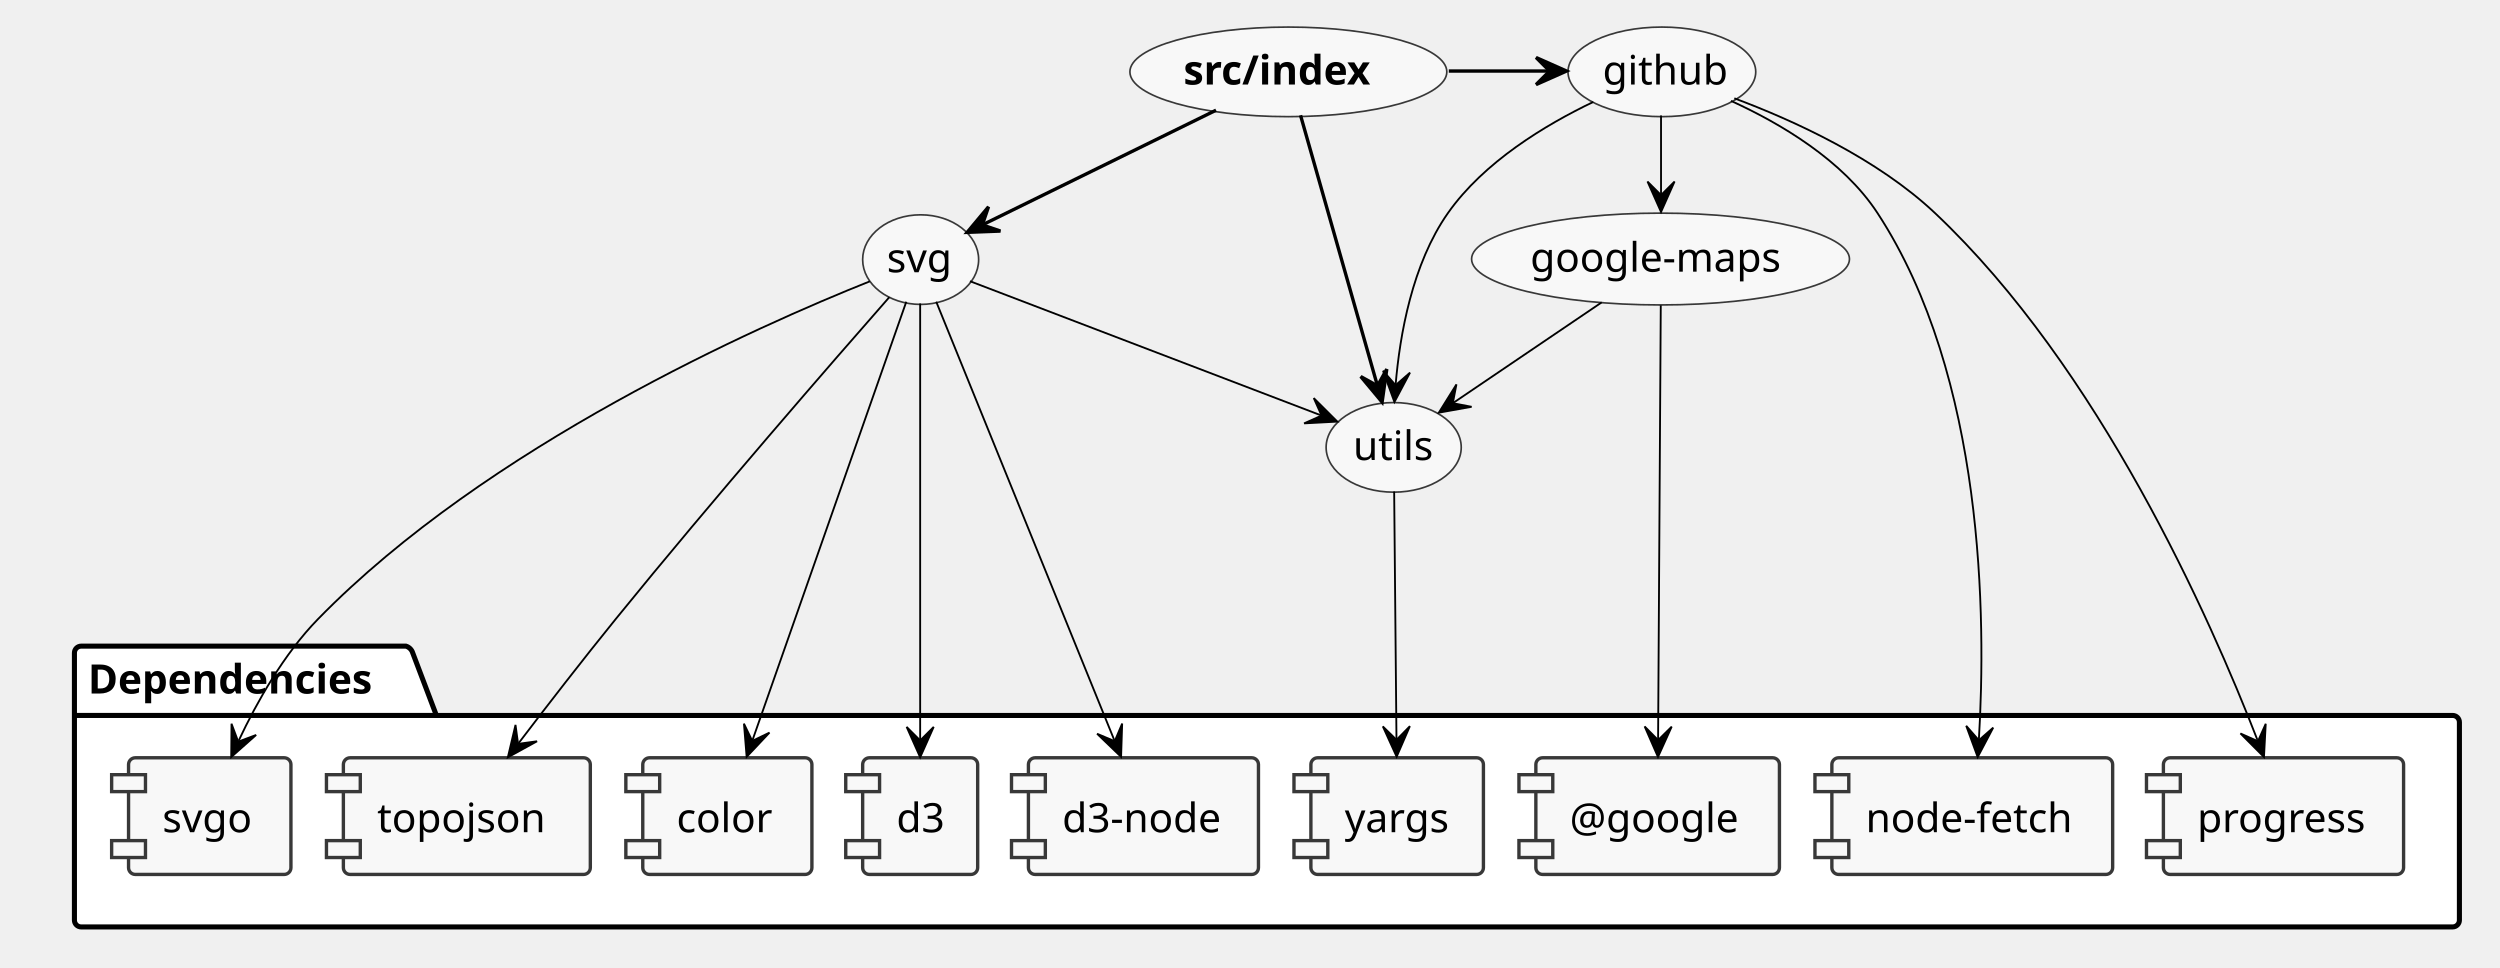
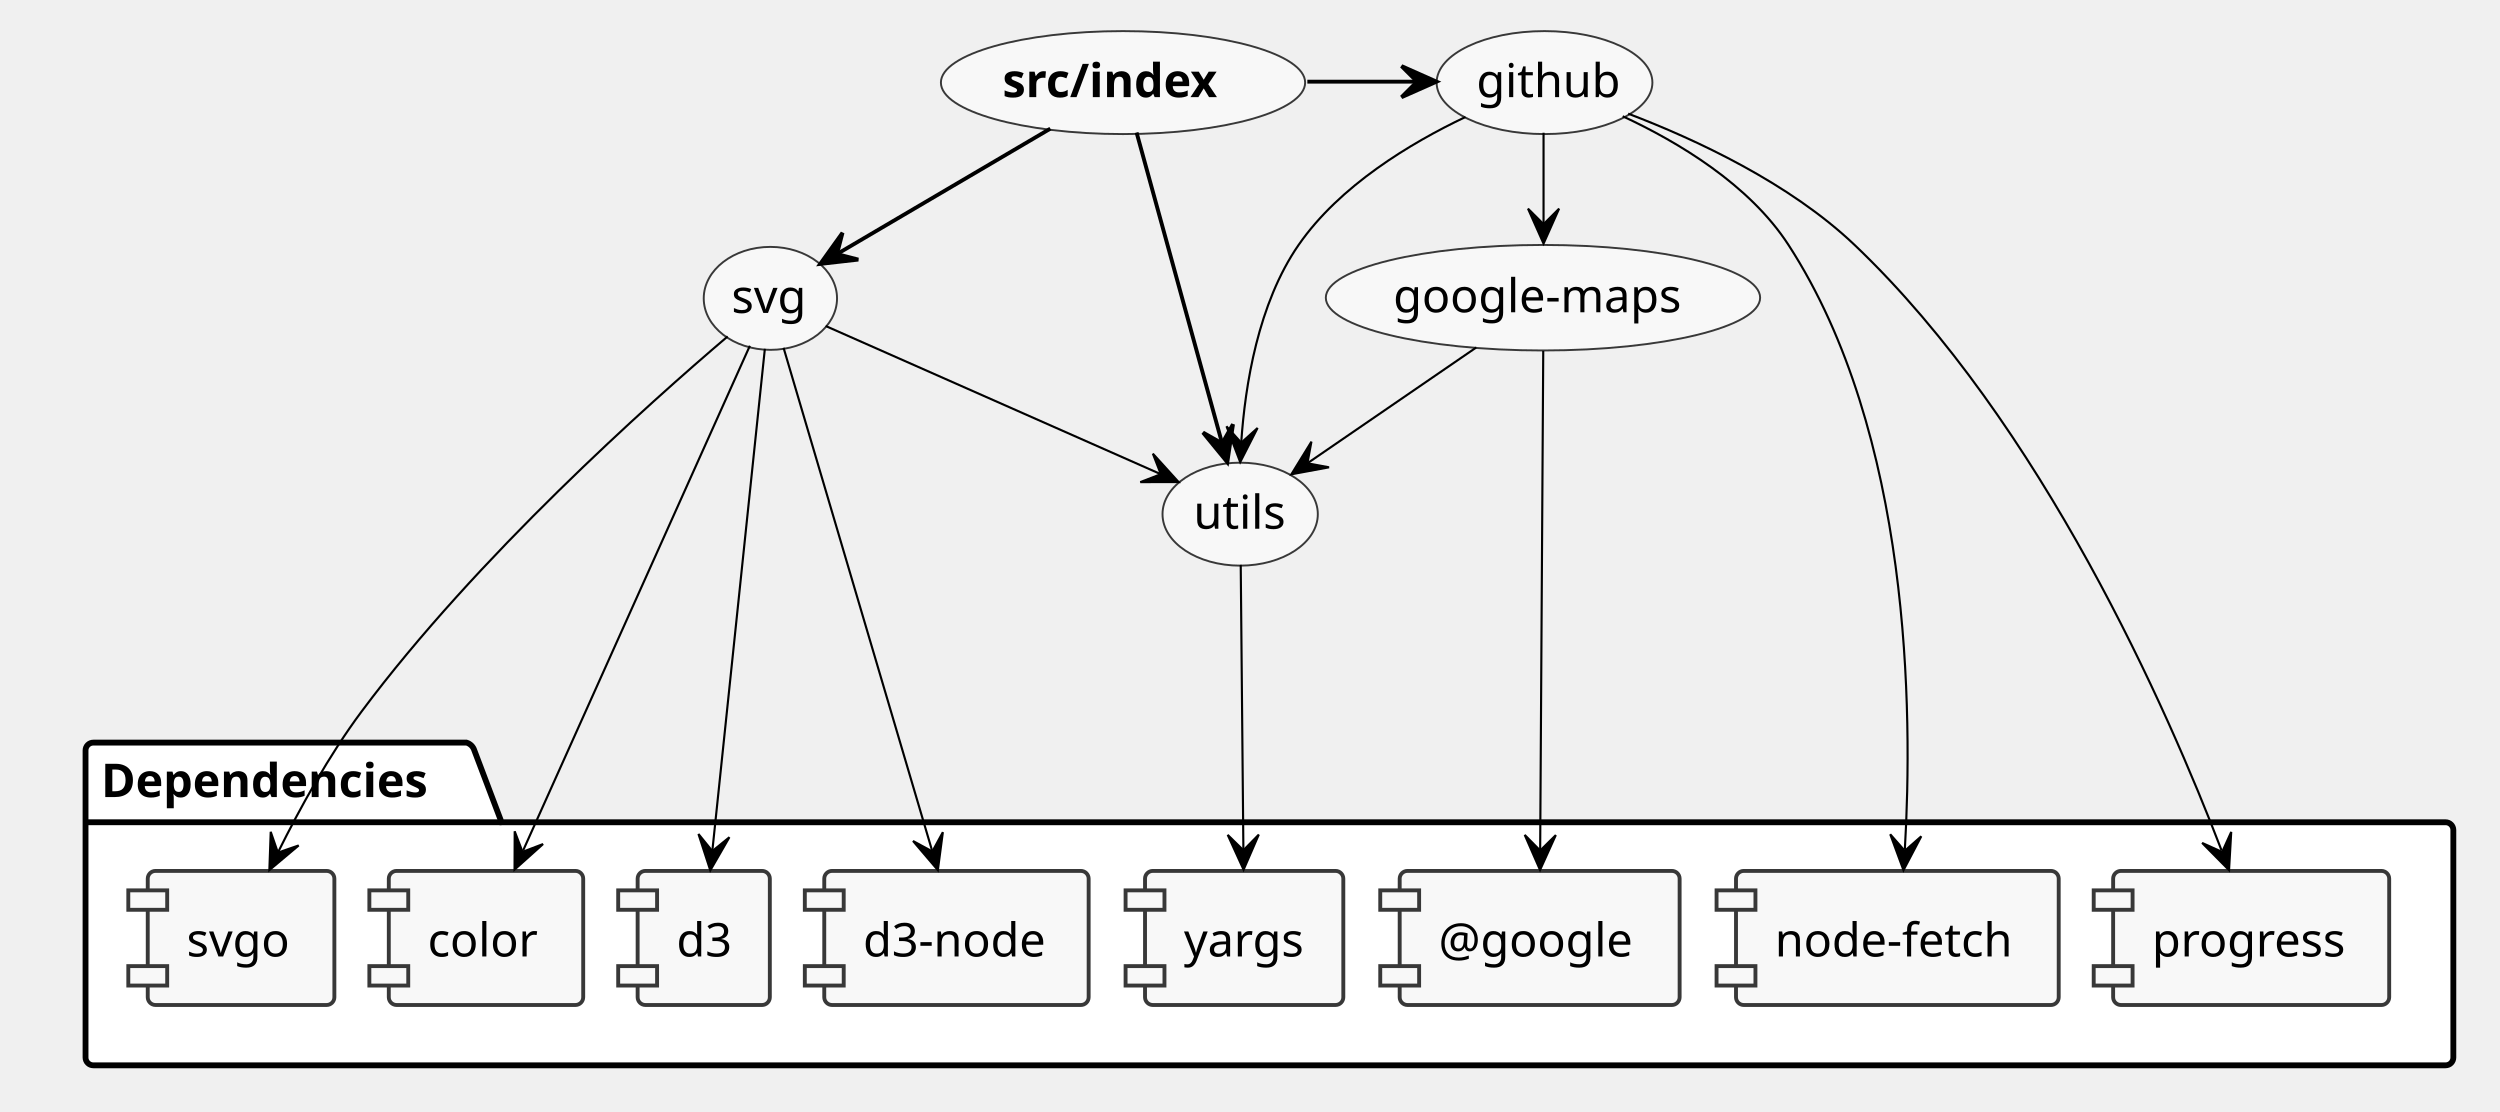
- <svg xmlns="http://www.w3.org/2000/svg" contentScriptType="application/ecmascript" contentStyleType="text/css" height="286px" preserveAspectRatio="none" style="width:739px;height:286px;" version="1.1" viewBox="0 0 739 286" width="739px" zoomAndPan="magnify">
+ <svg xmlns="http://www.w3.org/2000/svg" contentScriptType="application/ecmascript" contentStyleType="text/css" height="286px" preserveAspectRatio="none" style="width:643px;height:286px;" version="1.1" viewBox="0 0 643 286" width="643px" zoomAndPan="magnify">
  <defs />
  <g>
-     <path d="M24,191 L120,191 A3,3 0 0 1 122,193 L129,211.484 L725,211.484 A2,2 0 0 1 727,213.484 L727,272 A2,2 0 0 1 725,274 L24,274 A2,2 0 0 1 22,272 L22,193 A2,2 0 0 1 24,191 " fill="#FFFFFF" style="stroke: #000000; stroke-width: 1.5;" />
+     <path d="M24,191 L120,191 A3,3 0 0 1 122,193 L129,211.484 L629,211.484 A2,2 0 0 1 631,213.484 L631,272 A2,2 0 0 1 629,274 L24,274 A2,2 0 0 1 22,272 L22,193 A2,2 0 0 1 24,191 " fill="#FFFFFF" style="stroke: #000000; stroke-width: 1.5;" />
    <line style="stroke: #000000; stroke-width: 1.5;" x1="22" x2="129" y1="211.484" y2="211.484" />
    <text fill="#000000" font-family="Tahoma, sans-serif" font-size="12" font-weight="bold" lengthAdjust="spacingAndGlyphs" textLength="94" x="26" y="205.006">Dependencies</text>
-     <rect fill="#F8F8F8" height="34.484" rx="2" ry="2" style="stroke: #383838; stroke-width: 1.0;" width="72" x="454" y="224" />
-     <rect fill="#F8F8F8" height="5" style="stroke: #383838; stroke-width: 1.0;" width="10" x="449" y="229" />
-     <rect fill="#F8F8F8" height="5" style="stroke: #383838; stroke-width: 1.0;" width="10" x="449" y="248.484" />
-     <text fill="#000000" font-family="Tahoma, sans-serif" font-size="12" lengthAdjust="spacingAndGlyphs" textLength="52" x="464" y="246.006">@google</text>
-     <rect fill="#F8F8F8" height="34.484" rx="2" ry="2" style="stroke: #383838; stroke-width: 1.0;" width="50" x="190" y="224" />
-     <rect fill="#F8F8F8" height="5" style="stroke: #383838; stroke-width: 1.0;" width="10" x="185" y="229" />
-     <rect fill="#F8F8F8" height="5" style="stroke: #383838; stroke-width: 1.0;" width="10" x="185" y="248.484" />
-     <text fill="#000000" font-family="Tahoma, sans-serif" font-size="12" lengthAdjust="spacingAndGlyphs" textLength="30" x="200" y="246.006">color</text>
-     <rect fill="#F8F8F8" height="34.484" rx="2" ry="2" style="stroke: #383838; stroke-width: 1.0;" width="34" x="255" y="224" />
-     <rect fill="#F8F8F8" height="5" style="stroke: #383838; stroke-width: 1.0;" width="10" x="250" y="229" />
-     <rect fill="#F8F8F8" height="5" style="stroke: #383838; stroke-width: 1.0;" width="10" x="250" y="248.484" />
-     <text fill="#000000" font-family="Tahoma, sans-serif" font-size="12" lengthAdjust="spacingAndGlyphs" textLength="14" x="265" y="246.006">d3</text>
-     <rect fill="#F8F8F8" height="34.484" rx="2" ry="2" style="stroke: #383838; stroke-width: 1.0;" width="68" x="304" y="224" />
-     <rect fill="#F8F8F8" height="5" style="stroke: #383838; stroke-width: 1.0;" width="10" x="299" y="229" />
-     <rect fill="#F8F8F8" height="5" style="stroke: #383838; stroke-width: 1.0;" width="10" x="299" y="248.484" />
-     <text fill="#000000" font-family="Tahoma, sans-serif" font-size="12" lengthAdjust="spacingAndGlyphs" textLength="48" x="314" y="246.006">d3-node</text>
-     <rect fill="#F8F8F8" height="34.484" rx="2" ry="2" style="stroke: #383838; stroke-width: 1.0;" width="83" x="541.5" y="224" />
-     <rect fill="#F8F8F8" height="5" style="stroke: #383838; stroke-width: 1.0;" width="10" x="536.5" y="229" />
-     <rect fill="#F8F8F8" height="5" style="stroke: #383838; stroke-width: 1.0;" width="10" x="536.5" y="248.484" />
-     <text fill="#000000" font-family="Tahoma, sans-serif" font-size="12" lengthAdjust="spacingAndGlyphs" textLength="63" x="551.5" y="246.006">node-fetch</text>
-     <rect fill="#F8F8F8" height="34.484" rx="2" ry="2" style="stroke: #383838; stroke-width: 1.0;" width="71" x="639.5" y="224" />
-     <rect fill="#F8F8F8" height="5" style="stroke: #383838; stroke-width: 1.0;" width="10" x="634.5" y="229" />
-     <rect fill="#F8F8F8" height="5" style="stroke: #383838; stroke-width: 1.0;" width="10" x="634.5" y="248.484" />
-     <text fill="#000000" font-family="Tahoma, sans-serif" font-size="12" lengthAdjust="spacingAndGlyphs" textLength="51" x="649.5" y="246.006">progress</text>
+     <rect fill="#F8F8F8" height="34.484" rx="2" ry="2" style="stroke: #383838; stroke-width: 1.0;" width="72" x="360" y="224" />
+     <rect fill="#F8F8F8" height="5" style="stroke: #383838; stroke-width: 1.0;" width="10" x="355" y="229" />
+     <rect fill="#F8F8F8" height="5" style="stroke: #383838; stroke-width: 1.0;" width="10" x="355" y="248.484" />
+     <text fill="#000000" font-family="Tahoma, sans-serif" font-size="12" lengthAdjust="spacingAndGlyphs" textLength="52" x="370" y="246.006">@google</text>
+     <rect fill="#F8F8F8" height="34.484" rx="2" ry="2" style="stroke: #383838; stroke-width: 1.0;" width="50" x="100" y="224" />
+     <rect fill="#F8F8F8" height="5" style="stroke: #383838; stroke-width: 1.0;" width="10" x="95" y="229" />
+     <rect fill="#F8F8F8" height="5" style="stroke: #383838; stroke-width: 1.0;" width="10" x="95" y="248.484" />
+     <text fill="#000000" font-family="Tahoma, sans-serif" font-size="12" lengthAdjust="spacingAndGlyphs" textLength="30" x="110" y="246.006">color</text>
+     <rect fill="#F8F8F8" height="34.484" rx="2" ry="2" style="stroke: #383838; stroke-width: 1.0;" width="34" x="164" y="224" />
+     <rect fill="#F8F8F8" height="5" style="stroke: #383838; stroke-width: 1.0;" width="10" x="159" y="229" />
+     <rect fill="#F8F8F8" height="5" style="stroke: #383838; stroke-width: 1.0;" width="10" x="159" y="248.484" />
+     <text fill="#000000" font-family="Tahoma, sans-serif" font-size="12" lengthAdjust="spacingAndGlyphs" textLength="14" x="174" y="246.006">d3</text>
+     <rect fill="#F8F8F8" height="34.484" rx="2" ry="2" style="stroke: #383838; stroke-width: 1.0;" width="68" x="212" y="224" />
+     <rect fill="#F8F8F8" height="5" style="stroke: #383838; stroke-width: 1.0;" width="10" x="207" y="229" />
+     <rect fill="#F8F8F8" height="5" style="stroke: #383838; stroke-width: 1.0;" width="10" x="207" y="248.484" />
+     <text fill="#000000" font-family="Tahoma, sans-serif" font-size="12" lengthAdjust="spacingAndGlyphs" textLength="48" x="222" y="246.006">d3-node</text>
+     <rect fill="#F8F8F8" height="34.484" rx="2" ry="2" style="stroke: #383838; stroke-width: 1.0;" width="83" x="446.5" y="224" />
+     <rect fill="#F8F8F8" height="5" style="stroke: #383838; stroke-width: 1.0;" width="10" x="441.5" y="229" />
+     <rect fill="#F8F8F8" height="5" style="stroke: #383838; stroke-width: 1.0;" width="10" x="441.5" y="248.484" />
+     <text fill="#000000" font-family="Tahoma, sans-serif" font-size="12" lengthAdjust="spacingAndGlyphs" textLength="63" x="456.5" y="246.006">node-fetch</text>
+     <rect fill="#F8F8F8" height="34.484" rx="2" ry="2" style="stroke: #383838; stroke-width: 1.0;" width="71" x="543.5" y="224" />
+     <rect fill="#F8F8F8" height="5" style="stroke: #383838; stroke-width: 1.0;" width="10" x="538.5" y="229" />
+     <rect fill="#F8F8F8" height="5" style="stroke: #383838; stroke-width: 1.0;" width="10" x="538.5" y="248.484" />
+     <text fill="#000000" font-family="Tahoma, sans-serif" font-size="12" lengthAdjust="spacingAndGlyphs" textLength="51" x="553.5" y="246.006">progress</text>
    <rect fill="#F8F8F8" height="34.484" rx="2" ry="2" style="stroke: #383838; stroke-width: 1.0;" width="48" x="38" y="224" />
    <rect fill="#F8F8F8" height="5" style="stroke: #383838; stroke-width: 1.0;" width="10" x="33" y="229" />
    <rect fill="#F8F8F8" height="5" style="stroke: #383838; stroke-width: 1.0;" width="10" x="33" y="248.484" />
    <text fill="#000000" font-family="Tahoma, sans-serif" font-size="12" lengthAdjust="spacingAndGlyphs" textLength="28" x="48" y="246.006">svgo</text>
-     <rect fill="#F8F8F8" height="34.484" rx="2" ry="2" style="stroke: #383838; stroke-width: 1.0;" width="73" x="101.5" y="224" />
-     <rect fill="#F8F8F8" height="5" style="stroke: #383838; stroke-width: 1.0;" width="10" x="96.5" y="229" />
-     <rect fill="#F8F8F8" height="5" style="stroke: #383838; stroke-width: 1.0;" width="10" x="96.5" y="248.484" />
-     <text fill="#000000" font-family="Tahoma, sans-serif" font-size="12" lengthAdjust="spacingAndGlyphs" textLength="53" x="111.5" y="246.006">topojson</text>
-     <rect fill="#F8F8F8" height="34.484" rx="2" ry="2" style="stroke: #383838; stroke-width: 1.0;" width="51" x="387.5" y="224" />
-     <rect fill="#F8F8F8" height="5" style="stroke: #383838; stroke-width: 1.0;" width="10" x="382.5" y="229" />
-     <rect fill="#F8F8F8" height="5" style="stroke: #383838; stroke-width: 1.0;" width="10" x="382.5" y="248.484" />
-     <text fill="#000000" font-family="Tahoma, sans-serif" font-size="12" lengthAdjust="spacingAndGlyphs" textLength="31" x="397.5" y="246.006">yargs</text>
-     <ellipse cx="491.249" cy="21.242" fill="#F8F8F8" rx="27.749" ry="13.242" style="stroke: #383838; stroke-width: 0.5;" />
-     <text fill="#000000" font-family="Tahoma, sans-serif" font-size="12" lengthAdjust="spacingAndGlyphs" textLength="35" x="473.749" y="24.984">github</text>
-     <ellipse cx="490.853" cy="76.571" fill="#F8F8F8" rx="55.853" ry="13.571" style="stroke: #383838; stroke-width: 0.5;" />
-     <text fill="#000000" font-family="Tahoma, sans-serif" font-size="12" lengthAdjust="spacingAndGlyphs" textLength="77" x="452.353" y="80.313">google-maps</text>
-     <ellipse cx="380.841" cy="21.242" fill="#F8F8F8" rx="46.841" ry="13.242" style="stroke: #383838; stroke-width: 0.5;" />
-     <text fill="#000000" font-family="Tahoma, sans-serif" font-size="12" font-weight="bold" lengthAdjust="spacingAndGlyphs" textLength="62" x="349.841" y="24.984">src/index</text>
-     <ellipse cx="272.142" cy="76.742" fill="#F8F8F8" rx="17.142" ry="13.242" style="stroke: #383838; stroke-width: 0.5;" />
-     <text fill="#000000" font-family="Tahoma, sans-serif" font-size="12" lengthAdjust="spacingAndGlyphs" textLength="20" x="262.142" y="80.484">svg</text>
-     <ellipse cx="411.971" cy="132.242" fill="#F8F8F8" rx="19.971" ry="13.242" style="stroke: #383838; stroke-width: 0.5;" />
-     <text fill="#000000" font-family="Tahoma, sans-serif" font-size="12" lengthAdjust="spacingAndGlyphs" textLength="24" x="399.971" y="135.984">utils</text>
-     <path d="M491,34.14 C491,41.054 491,49.845 491,57.544 " fill="none" id="github-google-maps" style="stroke: #000000; stroke-width: 0.55;" />
-     <polygon fill="#000000" points="491,62.662,495,53.662,491,57.662,487,53.662,491,62.662" style="stroke: #000000; stroke-width: 0.55;" />
-     <path d="M511.672,29.82 C526.177,36.417 544.747,47.316 555,63 C586.67,111.449 587.097,182.962 584.965,218.427 " fill="none" id="github-node-fetch" style="stroke: #000000; stroke-width: 0.55;" />
-     <polygon fill="#000000" points="584.605,223.8,589.197,215.087,584.939,218.811,581.215,214.553,584.605,223.8" style="stroke: #000000; stroke-width: 0.55;" />
-     <path d="M512.669,29.055 C530.279,35.641 554.916,46.886 572,63 C620.564,108.805 653.298,182.637 667.299,218.742 " fill="none" id="github-progress" style="stroke: #000000; stroke-width: 0.55;" />
-     <polygon fill="#000000" points="669.228,223.787,669.749,213.952,667.442,219.117,662.277,216.81,669.228,223.787" style="stroke: #000000; stroke-width: 0.55;" />
-     <path d="M470.985,30.13 C456.872,36.881 438.653,47.838 428,63 C417.443,78.025 413.777,99.063 412.544,113.746 " fill="none" id="github-utils" style="stroke: #000000; stroke-width: 0.55;" />
-     <polygon fill="#000000" points="412.191,118.845,416.804,110.143,412.537,113.857,408.823,109.59,412.191,118.845" style="stroke: #000000; stroke-width: 0.55;" />
-     <path d="M490.922,90.251 C490.751,118.02 490.343,184.218 490.132,218.54 " fill="none" id="google-maps-@google" style="stroke: #000000; stroke-width: 0.55;" />
-     <polygon fill="#000000" points="490.1,223.764,494.156,214.789,490.131,218.764,486.156,214.739,490.1,223.764" style="stroke: #000000; stroke-width: 0.55;" />
-     <path d="M473.467,89.373 C460.398,98.224 442.625,110.26 429.552,119.114 " fill="none" id="google-maps-utils" style="stroke: #000000; stroke-width: 0.55;" />
-     <polygon fill="#000000" points="425.312,121.985,435.007,120.252,429.452,119.182,430.522,113.627,425.312,121.985" style="stroke: #000000; stroke-width: 0.55;" />
-     <path d="M428.266,21 C438.143,21 448.021,21 457.898,21 " fill="none" id="&lt;b&gt;src/index&lt;/b&gt;-github" style="stroke: #000000; stroke-width: 1.0;" />
-     <polygon fill="#000000" points="463.064,21,454.064,17,458.064,21,454.064,25,463.064,21" style="stroke: #000000; stroke-width: 1.0;" />
-     <path d="M359.465,32.57 C339.332,42.452 309.586,57.052 290.499,66.42 " fill="none" id="&lt;b&gt;src/index&lt;/b&gt;-svg" style="stroke: #000000; stroke-width: 1.0;" />
-     <polygon fill="#000000" points="285.888,68.683,295.73,68.306,290.376,66.479,292.203,61.125,285.888,68.683" style="stroke: #000000; stroke-width: 1.0;" />
-     <path d="M384.436,34.081 C389.953,53.478 400.805,91.636 407.122,113.848 " fill="none" id="&lt;b&gt;src/index&lt;/b&gt;-utils" style="stroke: #000000; stroke-width: 1.0;" />
-     <polygon fill="#000000" points="408.549,118.865,409.933,109.114,407.18,114.056,402.238,111.304,408.549,118.865" style="stroke: #000000; stroke-width: 1.0;" />
-     <path d="M267.901,89.187 C258.363,116.376 234.575,184.194 222.414,218.865 " fill="none" id="svg-color" style="stroke: #000000; stroke-width: 0.55;" />
-     <polygon fill="#000000" points="220.707,223.731,227.46,216.562,222.362,219.013,219.911,213.915,220.707,223.731" style="stroke: #000000; stroke-width: 0.55;" />
-     <path d="M272,89.714 C272,117.179 272,184.099 272,218.62 " fill="none" id="svg-d3" style="stroke: #000000; stroke-width: 0.55;" />
-     <polygon fill="#000000" points="272,223.871,276,214.871,272,218.871,268,214.871,272,223.871" style="stroke: #000000; stroke-width: 0.55;" />
-     <path d="M276.747,89.187 C287.79,116.376 315.334,184.194 329.416,218.865 " fill="none" id="svg-d3-node" style="stroke: #000000; stroke-width: 0.55;" />
-     <polygon fill="#000000" points="331.392,223.731,331.711,213.887,329.511,219.099,324.299,216.898,331.392,223.731" style="stroke: #000000; stroke-width: 0.55;" />
-     <path d="M257.134,83.157 C224.205,96.3 144.077,131.733 94,183 C83.939,193.3 75.99,207.391 70.532,218.986 " fill="none" id="svg-svgo" style="stroke: #000000; stroke-width: 0.55;" />
-     <polygon fill="#000000" points="68.346,223.784,75.717,217.252,70.419,219.234,68.437,213.935,68.346,223.784" style="stroke: #000000; stroke-width: 0.55;" />
-     <path d="M262.887,87.839 C246.44,106.573 210.828,147.484 182,183 C172.263,194.996 161.672,208.695 153.321,219.656 " fill="none" id="svg-topojson" style="stroke: #000000; stroke-width: 0.55;" />
-     <polygon fill="#000000" points="150.121,223.866,158.752,219.122,153.147,219.886,152.383,214.281,150.121,223.866" style="stroke: #000000; stroke-width: 0.55;" />
-     <path d="M286.718,83.124 C311.538,92.609 361.818,111.823 390.561,122.807 " fill="none" id="svg-utils" style="stroke: #000000; stroke-width: 0.55;" />
-     <polygon fill="#000000" points="395.324,124.628,388.346,117.677,390.654,122.842,385.489,125.15,395.324,124.628" style="stroke: #000000; stroke-width: 0.55;" />
-     <path d="M412.115,145.274 C412.282,163.163 412.595,196.653 412.8,218.639 " fill="none" id="utils-yargs" style="stroke: #000000; stroke-width: 0.55;" />
-     <polygon fill="#000000" points="412.848,223.691,416.764,214.654,412.801,218.691,408.764,214.729,412.848,223.691" style="stroke: #000000; stroke-width: 0.55;" />
+     <rect fill="#F8F8F8" height="34.484" rx="2" ry="2" style="stroke: #383838; stroke-width: 1.0;" width="51" x="294.5" y="224" />
+     <rect fill="#F8F8F8" height="5" style="stroke: #383838; stroke-width: 1.0;" width="10" x="289.5" y="229" />
+     <rect fill="#F8F8F8" height="5" style="stroke: #383838; stroke-width: 1.0;" width="10" x="289.5" y="248.484" />
+     <text fill="#000000" font-family="Tahoma, sans-serif" font-size="12" lengthAdjust="spacingAndGlyphs" textLength="31" x="304.5" y="246.006">yargs</text>
+     <ellipse cx="397.249" cy="21.242" fill="#F8F8F8" rx="27.749" ry="13.242" style="stroke: #383838; stroke-width: 0.5;" />
+     <text fill="#000000" font-family="Tahoma, sans-serif" font-size="12" lengthAdjust="spacingAndGlyphs" textLength="35" x="379.749" y="24.984">github</text>
+     <ellipse cx="396.853" cy="76.571" fill="#F8F8F8" rx="55.853" ry="13.571" style="stroke: #383838; stroke-width: 0.5;" />
+     <text fill="#000000" font-family="Tahoma, sans-serif" font-size="12" lengthAdjust="spacingAndGlyphs" textLength="77" x="358.353" y="80.313">google-maps</text>
+     <ellipse cx="288.841" cy="21.242" fill="#F8F8F8" rx="46.841" ry="13.242" style="stroke: #383838; stroke-width: 0.5;" />
+     <text fill="#000000" font-family="Tahoma, sans-serif" font-size="12" font-weight="bold" lengthAdjust="spacingAndGlyphs" textLength="62" x="257.841" y="24.984">src/index</text>
+     <ellipse cx="198.142" cy="76.742" fill="#F8F8F8" rx="17.142" ry="13.242" style="stroke: #383838; stroke-width: 0.5;" />
+     <text fill="#000000" font-family="Tahoma, sans-serif" font-size="12" lengthAdjust="spacingAndGlyphs" textLength="20" x="188.142" y="80.484">svg</text>
+     <ellipse cx="318.971" cy="132.242" fill="#F8F8F8" rx="19.971" ry="13.242" style="stroke: #383838; stroke-width: 0.5;" />
+     <text fill="#000000" font-family="Tahoma, sans-serif" font-size="12" lengthAdjust="spacingAndGlyphs" textLength="24" x="306.971" y="135.984">utils</text>
+     <path d="M397,34.14 C397,41.054 397,49.845 397,57.544 " fill="none" id="github-google-maps" style="stroke: #000000; stroke-width: 0.55;" />
+     <polygon fill="#000000" points="397,62.662,401,53.662,397,57.662,393,53.662,397,62.662" style="stroke: #000000; stroke-width: 0.55;" />
+     <path d="M417.354,29.901 C431.636,36.539 449.917,47.453 460,63 C491.496,111.562 492.001,183.024 489.926,218.452 " fill="none" id="github-node-fetch" style="stroke: #000000; stroke-width: 0.55;" />
+     <polygon fill="#000000" points="489.575,223.82,494.154,215.1,489.901,218.831,486.171,214.578,489.575,223.82" style="stroke: #000000; stroke-width: 0.55;" />
+     <path d="M418.769,29.231 C436.146,35.859 460.271,47.074 477,63 C525.233,108.917 557.584,182.697 571.403,218.765 " fill="none" id="github-progress" style="stroke: #000000; stroke-width: 0.55;" />
+     <polygon fill="#000000" points="573.308,223.805,573.87,213.973,571.541,219.128,566.386,216.799,573.308,223.805" style="stroke: #000000; stroke-width: 0.55;" />
+     <path d="M376.922,30.086 C362.777,36.815 344.547,47.764 334,63 C323.582,78.05 320.24,99.084 319.249,113.759 " fill="none" id="github-utils" style="stroke: #000000; stroke-width: 0.55;" />
+     <polygon fill="#000000" points="318.981,118.855,323.449,110.078,319.244,113.862,315.46,109.657,318.981,118.855" style="stroke: #000000; stroke-width: 0.55;" />
+     <path d="M396.922,90.251 C396.751,118.02 396.343,184.218 396.132,218.54 " fill="none" id="google-maps-@google" style="stroke: #000000; stroke-width: 0.55;" />
+     <polygon fill="#000000" points="396.1,223.764,400.156,214.789,396.131,218.764,392.156,214.739,396.1,223.764" style="stroke: #000000; stroke-width: 0.55;" />
+     <path d="M379.689,89.373 C366.786,98.224 349.238,110.26 336.33,119.114 " fill="none" id="google-maps-utils" style="stroke: #000000; stroke-width: 0.55;" />
+     <polygon fill="#000000" points="332.143,121.985,341.827,120.192,336.266,119.156,337.301,113.595,332.143,121.985" style="stroke: #000000; stroke-width: 0.55;" />
+     <path d="M336.25,21 C345.594,21 354.938,21 364.282,21 " fill="none" id="&lt;b&gt;src/index&lt;/b&gt;-github" style="stroke: #000000; stroke-width: 1.0;" />
+     <polygon fill="#000000" points="369.473,21,360.473,17,364.473,21,360.473,25,369.473,21" style="stroke: #000000; stroke-width: 1.0;" />
+     <path d="M270.145,33.085 C254.104,42.516 231.241,55.957 215.577,65.166 " fill="none" id="&lt;b&gt;src/index&lt;/b&gt;-svg" style="stroke: #000000; stroke-width: 1.0;" />
+     <polygon fill="#000000" points="210.963,67.879,220.749,66.767,215.274,65.345,216.695,59.87,210.963,67.879" style="stroke: #000000; stroke-width: 1.0;" />
+     <path d="M292.325,34.081 C297.664,53.478 308.166,91.636 314.279,113.848 " fill="none" id="&lt;b&gt;src/index&lt;/b&gt;-utils" style="stroke: #000000; stroke-width: 1.0;" />
+     <polygon fill="#000000" points="315.66,118.865,317.127,109.126,314.333,114.044,309.414,111.25,315.66,118.865" style="stroke: #000000; stroke-width: 1.0;" />
+     <path d="M192.867,88.927 C180.741,115.919 150.173,183.965 134.535,218.775 " fill="none" id="svg-color" style="stroke: #000000; stroke-width: 0.55;" />
+     <polygon fill="#000000" points="132.34,223.661,139.677,217.091,134.389,219.1,132.38,213.812,132.34,223.661" style="stroke: #000000; stroke-width: 0.55;" />
+     <path d="M196.722,89.714 C193.849,117.179 186.848,184.099 183.237,218.62 " fill="none" id="svg-d3" style="stroke: #000000; stroke-width: 0.55;" />
+     <polygon fill="#000000" points="182.687,223.871,187.602,215.337,183.207,218.899,179.645,214.504,182.687,223.871" style="stroke: #000000; stroke-width: 0.55;" />
+     <path d="M201.53,89.449 C209.619,116.834 229.583,184.422 239.784,218.955 " fill="none" id="svg-d3-node" style="stroke: #000000; stroke-width: 0.55;" />
+     <polygon fill="#000000" points="241.215,223.801,242.502,214.037,239.799,219.006,234.829,216.303,241.215,223.801" style="stroke: #000000; stroke-width: 0.55;" />
+     <path d="M187.154,86.526 C166.889,103.767 122.653,143.221 93,183 C84.635,194.222 77.087,207.978 71.534,219.165 " fill="none" id="svg-svgo" style="stroke: #000000; stroke-width: 0.55;" />
+     <polygon fill="#000000" points="69.28,223.787,76.82,217.451,71.472,219.293,69.63,213.944,69.28,223.787" style="stroke: #000000; stroke-width: 0.55;" />
+     <path d="M212.355,83.847 C233.718,93.293 273.979,111.094 298.456,121.917 " fill="none" id="svg-utils" style="stroke: #000000; stroke-width: 0.55;" />
+     <polygon fill="#000000" points="303.131,123.983,296.519,116.684,298.558,121.96,293.282,124,303.131,123.983" style="stroke: #000000; stroke-width: 0.55;" />
+     <path d="M319.115,145.274 C319.282,163.163 319.595,196.653 319.8,218.639 " fill="none" id="utils-yargs" style="stroke: #000000; stroke-width: 0.55;" />
+     <polygon fill="#000000" points="319.848,223.691,323.764,214.654,319.801,218.691,315.764,214.729,319.848,223.691" style="stroke: #000000; stroke-width: 0.55;" />
  </g>
</svg>
